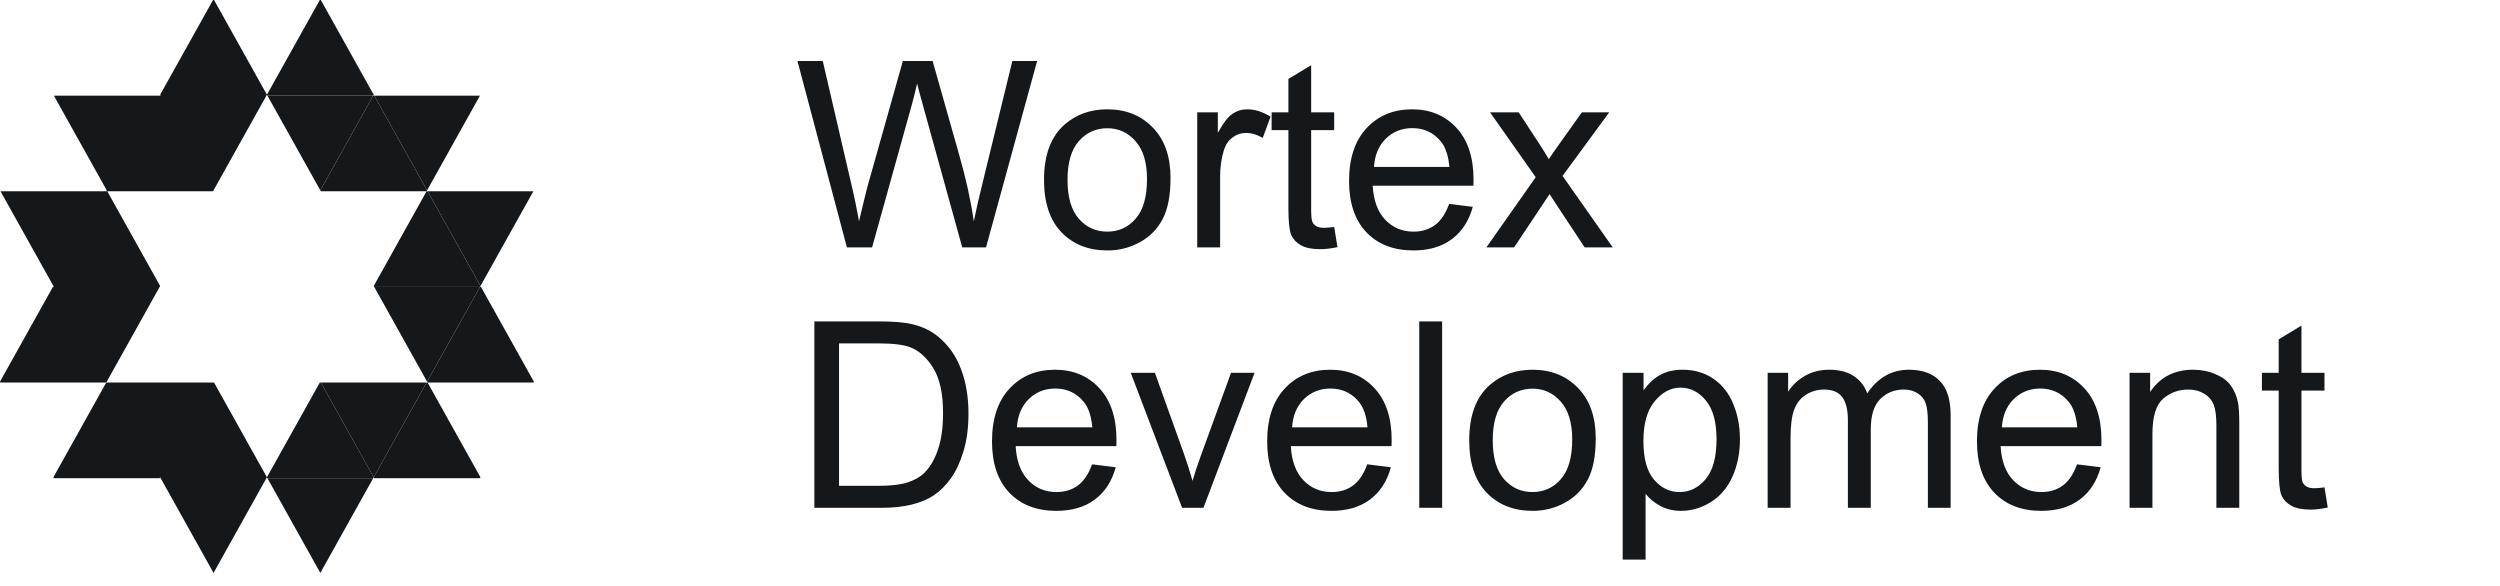
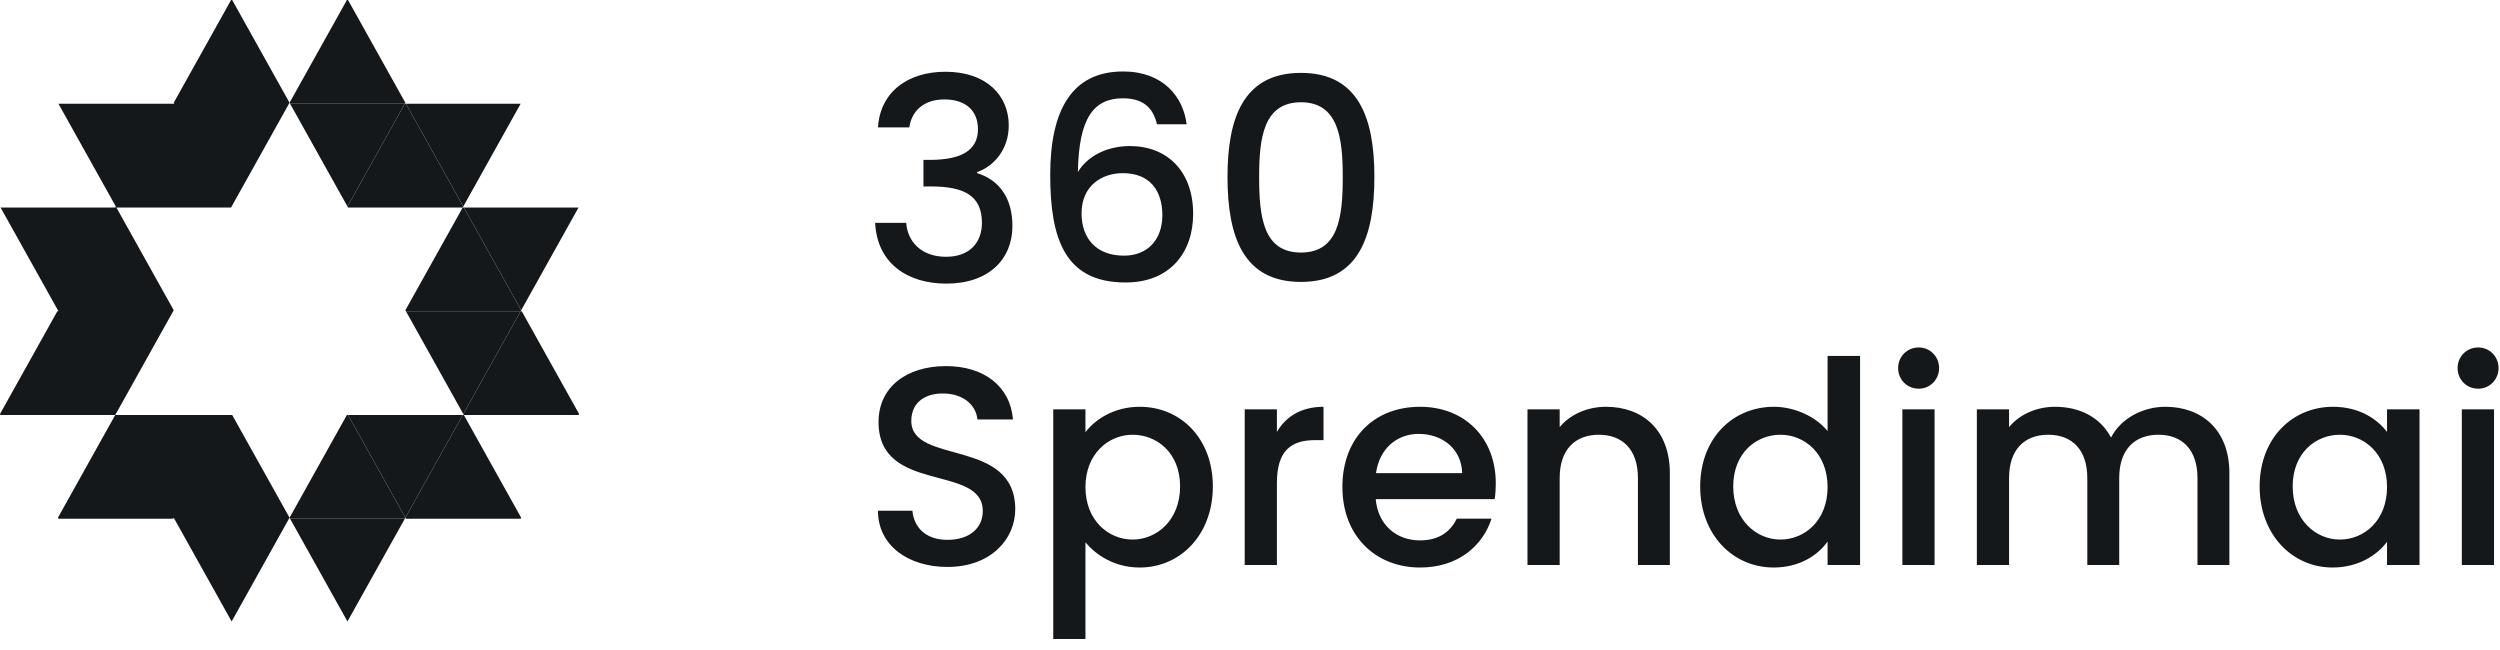
- <svg xmlns="http://www.w3.org/2000/svg" width="192" height="45" viewBox="0 0 192 45" fill="none">
+ <svg xmlns="http://www.w3.org/2000/svg" width="177" height="46" viewBox="0 0 177 46" fill="none">
  <path fill-rule="evenodd" clip-rule="evenodd" d="M32.8 14.619L32.761 14.691H24.639L24.6 14.619L28.659 7.346H28.741L32.8 14.619Z" fill="#15181B" />
  <path fill-rule="evenodd" clip-rule="evenodd" d="M36.861 7.346L32.8 14.619L28.741 7.346H36.861Z" fill="#15181B" />
  <path fill-rule="evenodd" clip-rule="evenodd" d="M40.961 14.691L36.9 21.965L32.839 14.691H40.961Z" fill="#15181B" />
  <path fill-rule="evenodd" clip-rule="evenodd" d="M41 29.309L40.961 29.381H32.839L32.8 29.309L36.861 22.035H36.939L41 29.309Z" fill="#15181B" />
  <path fill-rule="evenodd" clip-rule="evenodd" d="M36.9 36.656L36.861 36.726H28.741L28.7 36.654L32.761 29.381L32.839 29.381L36.9 36.656Z" fill="#15181B" />
  <path fill-rule="evenodd" clip-rule="evenodd" d="M36.9 21.965L36.861 22.035L28.739 22.035L28.7 21.965L32.761 14.691L32.839 14.691L36.9 21.965Z" fill="#15181B" />
  <path fill-rule="evenodd" clip-rule="evenodd" d="M36.861 22.035L32.8 29.309L28.739 22.035L36.861 22.035Z" fill="#15181B" />
  <path fill-rule="evenodd" clip-rule="evenodd" d="M20.5 7.274L20.459 7.346L16.4 14.619L16.361 14.691H8.239L12.3 21.965L12.261 22.035L8.2 29.309L8.159 29.381H0.039L0 29.309L4.061 22.035H4.139L4.1 21.965L0.039 14.691H8.161L8.2 14.621L4.139 7.346H12.339L12.3 7.274L16.361 0H16.439L20.5 7.274Z" fill="#15181B" />
  <path fill-rule="evenodd" clip-rule="evenodd" d="M20.5 36.654L20.459 36.726L16.4 44L12.339 36.726L12.3 36.654L12.259 36.726H4.139L4.1 36.654L8.159 29.381L16.439 29.381L20.5 36.654Z" fill="#15181B" />
  <path fill-rule="evenodd" clip-rule="evenodd" d="M28.659 7.346L24.6 14.619L20.539 7.346H28.659Z" fill="#15181B" />
  <path fill-rule="evenodd" clip-rule="evenodd" d="M28.7 7.274L28.659 7.346H20.539L20.5 7.274L24.561 0H24.639L28.7 7.274Z" fill="#15181B" />
  <path fill-rule="evenodd" clip-rule="evenodd" d="M28.7 36.654L28.661 36.726H20.539L20.5 36.654L24.559 29.381H24.642L28.7 36.654Z" fill="#15181B" />
  <path fill-rule="evenodd" clip-rule="evenodd" d="M28.661 36.726L24.6 44L20.539 36.726H28.661Z" fill="#15181B" />
  <path fill-rule="evenodd" clip-rule="evenodd" d="M32.761 29.381L28.7 36.654L24.642 29.381H32.761Z" fill="#15181B" />
-   <path d="M65.043 19L61.244 4.684H63.188L65.365 14.068C65.6 15.051 65.801 16.028 65.971 16.998C66.335 15.468 66.55 14.586 66.615 14.352L69.34 4.684H71.625L73.676 11.93C74.19 13.727 74.561 15.416 74.789 16.998C74.971 16.093 75.209 15.055 75.502 13.883L77.748 4.684H79.652L75.727 19H73.9L70.883 8.092C70.629 7.18 70.479 6.62 70.434 6.412C70.284 7.07 70.144 7.63 70.014 8.092L66.977 19H65.043ZM80.18 13.815C80.18 11.894 80.713 10.471 81.781 9.547C82.673 8.779 83.76 8.395 85.043 8.395C86.469 8.395 87.634 8.863 88.539 9.801C89.444 10.732 89.897 12.021 89.897 13.668C89.897 15.003 89.695 16.054 89.291 16.822C88.894 17.584 88.311 18.176 87.543 18.6C86.781 19.023 85.948 19.234 85.043 19.234C83.591 19.234 82.416 18.769 81.518 17.838C80.626 16.907 80.18 15.566 80.18 13.815ZM81.986 13.815C81.986 15.143 82.276 16.139 82.856 16.803C83.435 17.46 84.164 17.789 85.043 17.789C85.915 17.789 86.641 17.457 87.221 16.793C87.8 16.129 88.09 15.117 88.09 13.756C88.09 12.473 87.797 11.503 87.211 10.846C86.632 10.182 85.909 9.85 85.043 9.85C84.164 9.85 83.435 10.178 82.856 10.836C82.276 11.493 81.986 12.486 81.986 13.815ZM91.947 19V8.629H93.529V10.201C93.933 9.465 94.304 8.98 94.643 8.746C94.988 8.512 95.365 8.395 95.775 8.395C96.368 8.395 96.97 8.583 97.582 8.961L96.977 10.592C96.547 10.338 96.117 10.211 95.688 10.211C95.303 10.211 94.958 10.328 94.652 10.562C94.346 10.79 94.128 11.109 93.998 11.52C93.803 12.145 93.705 12.828 93.705 13.57V19H91.947ZM102.465 17.428L102.719 18.98C102.224 19.085 101.781 19.137 101.391 19.137C100.753 19.137 100.258 19.036 99.906 18.834C99.555 18.632 99.307 18.369 99.164 18.043C99.021 17.711 98.949 17.018 98.949 15.963V9.996H97.66V8.629H98.949V6.061L100.697 5.006V8.629H102.465V9.996H100.697V16.061C100.697 16.562 100.727 16.884 100.785 17.027C100.85 17.171 100.951 17.285 101.088 17.369C101.231 17.454 101.433 17.496 101.693 17.496C101.889 17.496 102.146 17.473 102.465 17.428ZM111.293 15.66L113.109 15.885C112.823 16.946 112.292 17.77 111.518 18.355C110.743 18.941 109.753 19.234 108.549 19.234C107.032 19.234 105.827 18.769 104.936 17.838C104.05 16.9 103.607 15.588 103.607 13.902C103.607 12.158 104.057 10.803 104.955 9.84C105.854 8.876 107.019 8.395 108.451 8.395C109.838 8.395 110.971 8.867 111.85 9.811C112.729 10.755 113.168 12.083 113.168 13.795C113.168 13.899 113.165 14.055 113.158 14.264H105.424C105.489 15.403 105.811 16.275 106.391 16.881C106.97 17.486 107.693 17.789 108.559 17.789C109.203 17.789 109.753 17.62 110.209 17.281C110.665 16.943 111.026 16.402 111.293 15.66ZM105.521 12.818H111.312C111.234 11.946 111.013 11.292 110.648 10.855C110.089 10.178 109.363 9.84 108.471 9.84C107.663 9.84 106.983 10.11 106.43 10.65C105.883 11.191 105.58 11.913 105.521 12.818ZM114.154 19L117.943 13.609L114.438 8.629H116.635L118.227 11.06C118.526 11.523 118.767 11.91 118.949 12.223C119.236 11.793 119.499 11.412 119.74 11.08L121.488 8.629H123.588L120.004 13.512L123.861 19H121.703L119.574 15.777L119.008 14.908L116.283 19H114.154ZM62.543 39V24.684H67.475C68.588 24.684 69.438 24.752 70.023 24.889C70.844 25.078 71.544 25.419 72.123 25.914C72.878 26.552 73.441 27.369 73.812 28.365C74.19 29.355 74.379 30.488 74.379 31.764C74.379 32.851 74.252 33.815 73.998 34.654C73.744 35.494 73.419 36.191 73.022 36.744C72.624 37.291 72.188 37.724 71.713 38.043C71.244 38.355 70.674 38.593 70.004 38.756C69.34 38.919 68.575 39 67.709 39H62.543ZM64.438 37.31H67.494C68.438 37.31 69.177 37.223 69.711 37.047C70.251 36.871 70.681 36.624 71 36.305C71.449 35.855 71.797 35.253 72.045 34.498C72.299 33.736 72.426 32.815 72.426 31.734C72.426 30.237 72.178 29.088 71.684 28.287C71.195 27.48 70.6 26.939 69.897 26.666C69.389 26.471 68.572 26.373 67.445 26.373H64.438V37.31ZM83.871 35.66L85.688 35.885C85.401 36.946 84.87 37.77 84.096 38.355C83.321 38.941 82.331 39.234 81.127 39.234C79.61 39.234 78.406 38.769 77.514 37.838C76.628 36.9 76.186 35.589 76.186 33.902C76.186 32.158 76.635 30.803 77.533 29.84C78.432 28.876 79.597 28.395 81.029 28.395C82.416 28.395 83.549 28.866 84.428 29.811C85.307 30.755 85.746 32.083 85.746 33.795C85.746 33.899 85.743 34.055 85.736 34.264H78.002C78.067 35.403 78.389 36.275 78.969 36.881C79.548 37.486 80.271 37.789 81.137 37.789C81.781 37.789 82.331 37.62 82.787 37.281C83.243 36.943 83.604 36.402 83.871 35.66ZM78.1 32.818H83.891C83.812 31.946 83.591 31.292 83.227 30.855C82.667 30.178 81.941 29.84 81.049 29.84C80.242 29.84 79.561 30.11 79.008 30.65C78.461 31.191 78.158 31.913 78.1 32.818ZM90.785 39L86.84 28.629H88.695L90.922 34.84C91.163 35.51 91.384 36.207 91.586 36.93C91.742 36.383 91.96 35.725 92.24 34.957L94.545 28.629H96.352L92.426 39H90.785ZM105.004 35.66L106.82 35.885C106.534 36.946 106.003 37.77 105.229 38.355C104.454 38.941 103.464 39.234 102.26 39.234C100.743 39.234 99.538 38.769 98.647 37.838C97.761 36.9 97.318 35.589 97.318 33.902C97.318 32.158 97.768 30.803 98.666 29.84C99.564 28.876 100.73 28.395 102.162 28.395C103.549 28.395 104.682 28.866 105.561 29.811C106.439 30.755 106.879 32.083 106.879 33.795C106.879 33.899 106.876 34.055 106.869 34.264H99.135C99.2 35.403 99.522 36.275 100.102 36.881C100.681 37.486 101.404 37.789 102.27 37.789C102.914 37.789 103.464 37.62 103.92 37.281C104.376 36.943 104.737 36.402 105.004 35.66ZM99.232 32.818H105.023C104.945 31.946 104.724 31.292 104.359 30.855C103.799 30.178 103.074 29.84 102.182 29.84C101.374 29.84 100.694 30.11 100.141 30.65C99.594 31.191 99.291 31.913 99.232 32.818ZM108.998 39V24.684H110.756V39H108.998ZM112.836 33.815C112.836 31.894 113.37 30.471 114.438 29.547C115.329 28.779 116.417 28.395 117.699 28.395C119.125 28.395 120.29 28.863 121.195 29.801C122.1 30.732 122.553 32.021 122.553 33.668C122.553 35.003 122.351 36.054 121.947 36.822C121.55 37.584 120.967 38.176 120.199 38.6C119.438 39.023 118.604 39.234 117.699 39.234C116.247 39.234 115.072 38.769 114.174 37.838C113.282 36.907 112.836 35.566 112.836 33.815ZM114.643 33.815C114.643 35.143 114.932 36.139 115.512 36.803C116.091 37.46 116.82 37.789 117.699 37.789C118.572 37.789 119.298 37.457 119.877 36.793C120.456 36.129 120.746 35.117 120.746 33.756C120.746 32.473 120.453 31.503 119.867 30.846C119.288 30.182 118.565 29.85 117.699 29.85C116.82 29.85 116.091 30.178 115.512 30.836C114.932 31.494 114.643 32.486 114.643 33.815ZM124.623 42.975V28.629H126.225V29.977C126.602 29.449 127.029 29.055 127.504 28.795C127.979 28.528 128.555 28.395 129.232 28.395C130.118 28.395 130.899 28.622 131.576 29.078C132.253 29.534 132.764 30.178 133.109 31.012C133.454 31.838 133.627 32.747 133.627 33.736C133.627 34.797 133.435 35.755 133.051 36.607C132.673 37.454 132.12 38.105 131.391 38.56C130.668 39.01 129.906 39.234 129.105 39.234C128.52 39.234 127.992 39.111 127.523 38.863C127.061 38.616 126.68 38.303 126.381 37.926V42.975H124.623ZM126.215 33.873C126.215 35.208 126.485 36.194 127.025 36.832C127.566 37.47 128.22 37.789 128.988 37.789C129.77 37.789 130.437 37.46 130.99 36.803C131.55 36.139 131.83 35.113 131.83 33.727C131.83 32.405 131.557 31.415 131.01 30.758C130.469 30.1 129.822 29.771 129.066 29.771C128.318 29.771 127.654 30.123 127.074 30.826C126.501 31.523 126.215 32.538 126.215 33.873ZM135.756 39V28.629H137.328V30.084C137.654 29.576 138.087 29.169 138.627 28.863C139.167 28.551 139.783 28.395 140.473 28.395C141.241 28.395 141.869 28.554 142.357 28.873C142.852 29.192 143.201 29.638 143.402 30.211C144.223 29 145.29 28.395 146.605 28.395C147.634 28.395 148.425 28.681 148.979 29.254C149.532 29.82 149.809 30.696 149.809 31.881V39H148.061V32.467C148.061 31.764 148.002 31.259 147.885 30.953C147.774 30.641 147.569 30.39 147.27 30.201C146.97 30.012 146.618 29.918 146.215 29.918C145.486 29.918 144.88 30.162 144.398 30.65C143.917 31.132 143.676 31.907 143.676 32.975V39H141.918V32.262C141.918 31.48 141.775 30.895 141.488 30.504C141.202 30.113 140.733 29.918 140.082 29.918C139.587 29.918 139.128 30.048 138.705 30.309C138.288 30.569 137.986 30.95 137.797 31.451C137.608 31.953 137.514 32.675 137.514 33.619V39H135.756ZM159.516 35.66L161.332 35.885C161.046 36.946 160.515 37.77 159.74 38.355C158.965 38.941 157.976 39.234 156.771 39.234C155.255 39.234 154.05 38.769 153.158 37.838C152.273 36.9 151.83 35.589 151.83 33.902C151.83 32.158 152.279 30.803 153.178 29.84C154.076 28.876 155.242 28.395 156.674 28.395C158.061 28.395 159.193 28.866 160.072 29.811C160.951 30.755 161.391 32.083 161.391 33.795C161.391 33.899 161.387 34.055 161.381 34.264H153.646C153.712 35.403 154.034 36.275 154.613 36.881C155.193 37.486 155.915 37.789 156.781 37.789C157.426 37.789 157.976 37.62 158.432 37.281C158.887 36.943 159.249 36.402 159.516 35.66ZM153.744 32.818H159.535C159.457 31.946 159.236 31.292 158.871 30.855C158.311 30.178 157.585 29.84 156.693 29.84C155.886 29.84 155.206 30.11 154.652 30.65C154.105 31.191 153.803 31.913 153.744 32.818ZM163.549 39V28.629H165.131V30.104C165.893 28.964 166.993 28.395 168.432 28.395C169.057 28.395 169.63 28.509 170.15 28.736C170.678 28.958 171.072 29.251 171.332 29.615C171.592 29.98 171.775 30.413 171.879 30.914C171.944 31.24 171.977 31.809 171.977 32.623V39H170.219V32.691C170.219 31.975 170.15 31.441 170.014 31.09C169.877 30.732 169.633 30.449 169.281 30.24C168.936 30.025 168.529 29.918 168.061 29.918C167.312 29.918 166.664 30.156 166.117 30.631C165.577 31.106 165.307 32.008 165.307 33.336V39H163.549ZM178.52 37.428L178.773 38.98C178.279 39.085 177.836 39.137 177.445 39.137C176.807 39.137 176.312 39.036 175.961 38.834C175.609 38.632 175.362 38.368 175.219 38.043C175.076 37.711 175.004 37.018 175.004 35.963V29.996H173.715V28.629H175.004V26.061L176.752 25.006V28.629H178.52V29.996H176.752V36.06C176.752 36.562 176.781 36.884 176.84 37.027C176.905 37.171 177.006 37.285 177.143 37.369C177.286 37.454 177.488 37.496 177.748 37.496C177.943 37.496 178.201 37.473 178.52 37.428Z" fill="#15181B" />
+   <path d="M62.16 9.02H64.38C64.52 8 65.26 7.04 66.86 7.04C68.42 7.04 69.24 7.88 69.24 9.14C69.24 10.7 67.98 11.3 65.92 11.32H65.38V13.2H65.9C68.28 13.2 69.52 13.86 69.52 15.78C69.52 17.14 68.68 18.18 66.98 18.18C65.26 18.18 64.26 17.14 64.16 15.78H61.96C62.1 18.64 64.24 20.08 67 20.08C70.04 20.08 71.68 18.32 71.68 16C71.68 13.98 70.7 12.72 69.18 12.26V12.18C70.32 11.8 71.42 10.62 71.42 8.88C71.42 6.76 69.84 5.08 66.94 5.08C64.28 5.08 62.32 6.5 62.16 9.02ZM84.015 8.8C83.775 6.86 82.355 5.06 79.515 5.06C75.875 5.06 74.355 7.82 74.355 12.38C74.355 17.02 75.455 20 79.695 20C82.815 20 84.475 17.9 84.475 15.14C84.475 12.1 82.615 10.34 79.995 10.34C78.475 10.34 77.035 10.98 76.315 12.18C76.375 8.36 77.435 6.96 79.495 6.96C80.935 6.96 81.635 7.62 81.915 8.8H84.015ZM79.495 12.26C81.415 12.26 82.295 13.5 82.295 15.24C82.295 16.96 81.255 18.1 79.575 18.1C77.635 18.1 76.575 16.9 76.575 15.1C76.575 13.16 77.995 12.26 79.495 12.26ZM86.907 12.52C86.907 16.76 88.027 19.96 92.107 19.96C96.187 19.96 97.307 16.76 97.307 12.52C97.307 8.36 96.187 5.16 92.107 5.16C88.027 5.16 86.907 8.36 86.907 12.52ZM95.067 12.52C95.067 15.38 94.767 17.88 92.107 17.88C89.447 17.88 89.147 15.38 89.147 12.52C89.147 9.8 89.447 7.24 92.107 7.24C94.767 7.24 95.067 9.8 95.067 12.52ZM71.88 36.06C71.88 30.98 64.52 32.94 64.52 29.8C64.52 28.46 65.54 27.82 66.86 27.86C68.3 27.9 69.12 28.76 69.2 29.7H71.72C71.52 27.32 69.64 25.92 66.98 25.92C64.14 25.92 62.2 27.44 62.2 29.88C62.2 35 69.58 32.82 69.58 36.18C69.58 37.36 68.68 38.22 67.08 38.22C65.5 38.22 64.7 37.3 64.6 36.16H62.16C62.16 38.62 64.3 40.14 67.08 40.14C70.18 40.14 71.88 38.14 71.88 36.06ZM76.85 30.6V28.98H74.57V45.24H76.85V38.4C77.57 39.26 78.87 40.18 80.69 40.18C83.59 40.18 85.87 37.84 85.87 34.44C85.87 31.04 83.59 28.8 80.69 28.8C78.89 28.8 77.55 29.68 76.85 30.6ZM83.55 34.44C83.55 36.82 81.91 38.2 80.19 38.2C78.49 38.2 76.85 36.86 76.85 34.48C76.85 32.12 78.49 30.78 80.19 30.78C81.91 30.78 83.55 32.06 83.55 34.44ZM90.405 34.2C90.405 31.86 91.445 31.16 93.125 31.16H93.705V28.8C92.145 28.8 91.045 29.48 90.405 30.58V28.98H88.125V40H90.405V34.2ZM100.441 30.72C102.141 30.72 103.481 31.8 103.521 33.5H97.421C97.661 31.76 98.901 30.72 100.441 30.72ZM105.601 36.72H103.141C102.721 37.58 101.941 38.26 100.541 38.26C98.861 38.26 97.561 37.16 97.401 35.34H105.821C105.881 34.96 105.901 34.6 105.901 34.22C105.901 30.98 103.681 28.8 100.541 28.8C97.281 28.8 95.041 31.02 95.041 34.48C95.041 37.94 97.381 40.18 100.541 40.18C103.241 40.18 104.981 38.64 105.601 36.72ZM115.965 40H118.225V33.5C118.225 30.42 116.285 28.8 113.705 28.8C112.385 28.8 111.165 29.34 110.425 30.24V28.98H108.145V40H110.425V33.84C110.425 31.82 111.525 30.78 113.205 30.78C114.865 30.78 115.965 31.82 115.965 33.84V40ZM120.373 34.44C120.373 37.84 122.673 40.18 125.573 40.18C127.373 40.18 128.693 39.34 129.393 38.34V40H131.693V25.2H129.393V30.52C128.553 29.48 127.033 28.8 125.593 28.8C122.673 28.8 120.373 31.04 120.373 34.44ZM129.393 34.48C129.393 36.86 127.773 38.2 126.053 38.2C124.353 38.2 122.713 36.82 122.713 34.44C122.713 32.06 124.353 30.78 126.053 30.78C127.773 30.78 129.393 32.12 129.393 34.48ZM134.688 40H136.968V28.98H134.688V40ZM135.848 27.52C136.648 27.52 137.288 26.88 137.288 26.06C137.288 25.24 136.648 24.6 135.848 24.6C135.028 24.6 134.388 25.24 134.388 26.06C134.388 26.88 135.028 27.52 135.848 27.52ZM155.581 40H157.841V33.5C157.841 30.42 155.881 28.8 153.301 28.8C151.701 28.8 150.141 29.64 149.461 30.98C148.701 29.54 147.241 28.8 145.501 28.8C144.181 28.8 142.981 29.34 142.241 30.24V28.98H139.961V40H142.241V33.84C142.241 31.82 143.341 30.78 145.021 30.78C146.681 30.78 147.781 31.82 147.781 33.84V40H150.041V33.84C150.041 31.82 151.141 30.78 152.821 30.78C154.481 30.78 155.581 31.82 155.581 33.84V40ZM159.982 34.44C159.982 37.84 162.282 40.18 165.142 40.18C166.982 40.18 168.302 39.3 169.002 38.36V40H171.302V28.98H169.002V30.58C168.322 29.68 167.042 28.8 165.182 28.8C162.282 28.8 159.982 31.04 159.982 34.44ZM169.002 34.48C169.002 36.86 167.382 38.2 165.662 38.2C163.962 38.2 162.322 36.82 162.322 34.44C162.322 32.06 163.962 30.78 165.662 30.78C167.382 30.78 169.002 32.12 169.002 34.48ZM174.297 40H176.577V28.98H174.297V40ZM175.457 27.52C176.257 27.52 176.897 26.88 176.897 26.06C176.897 25.24 176.257 24.6 175.457 24.6C174.637 24.6 173.997 25.24 173.997 26.06C173.997 26.88 174.637 27.52 175.457 27.52Z" fill="#15181B" />
</svg>
